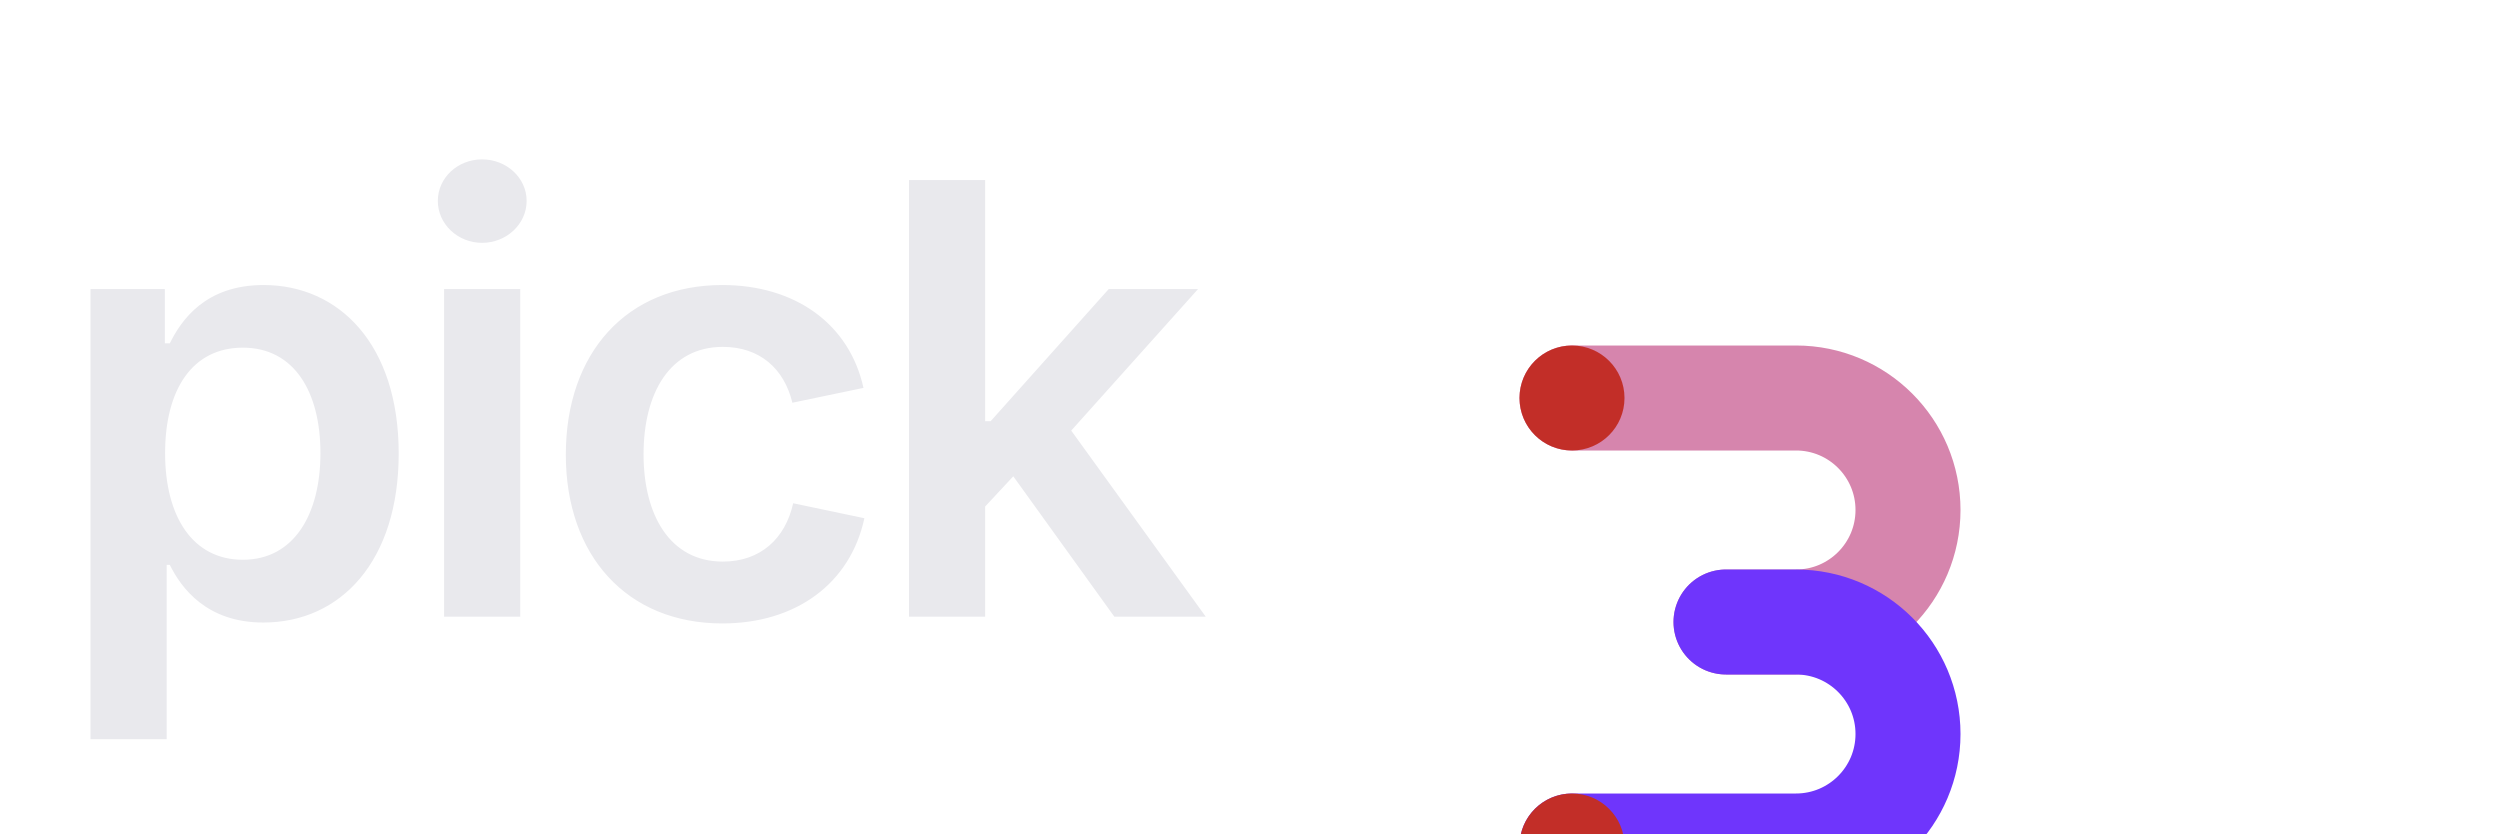
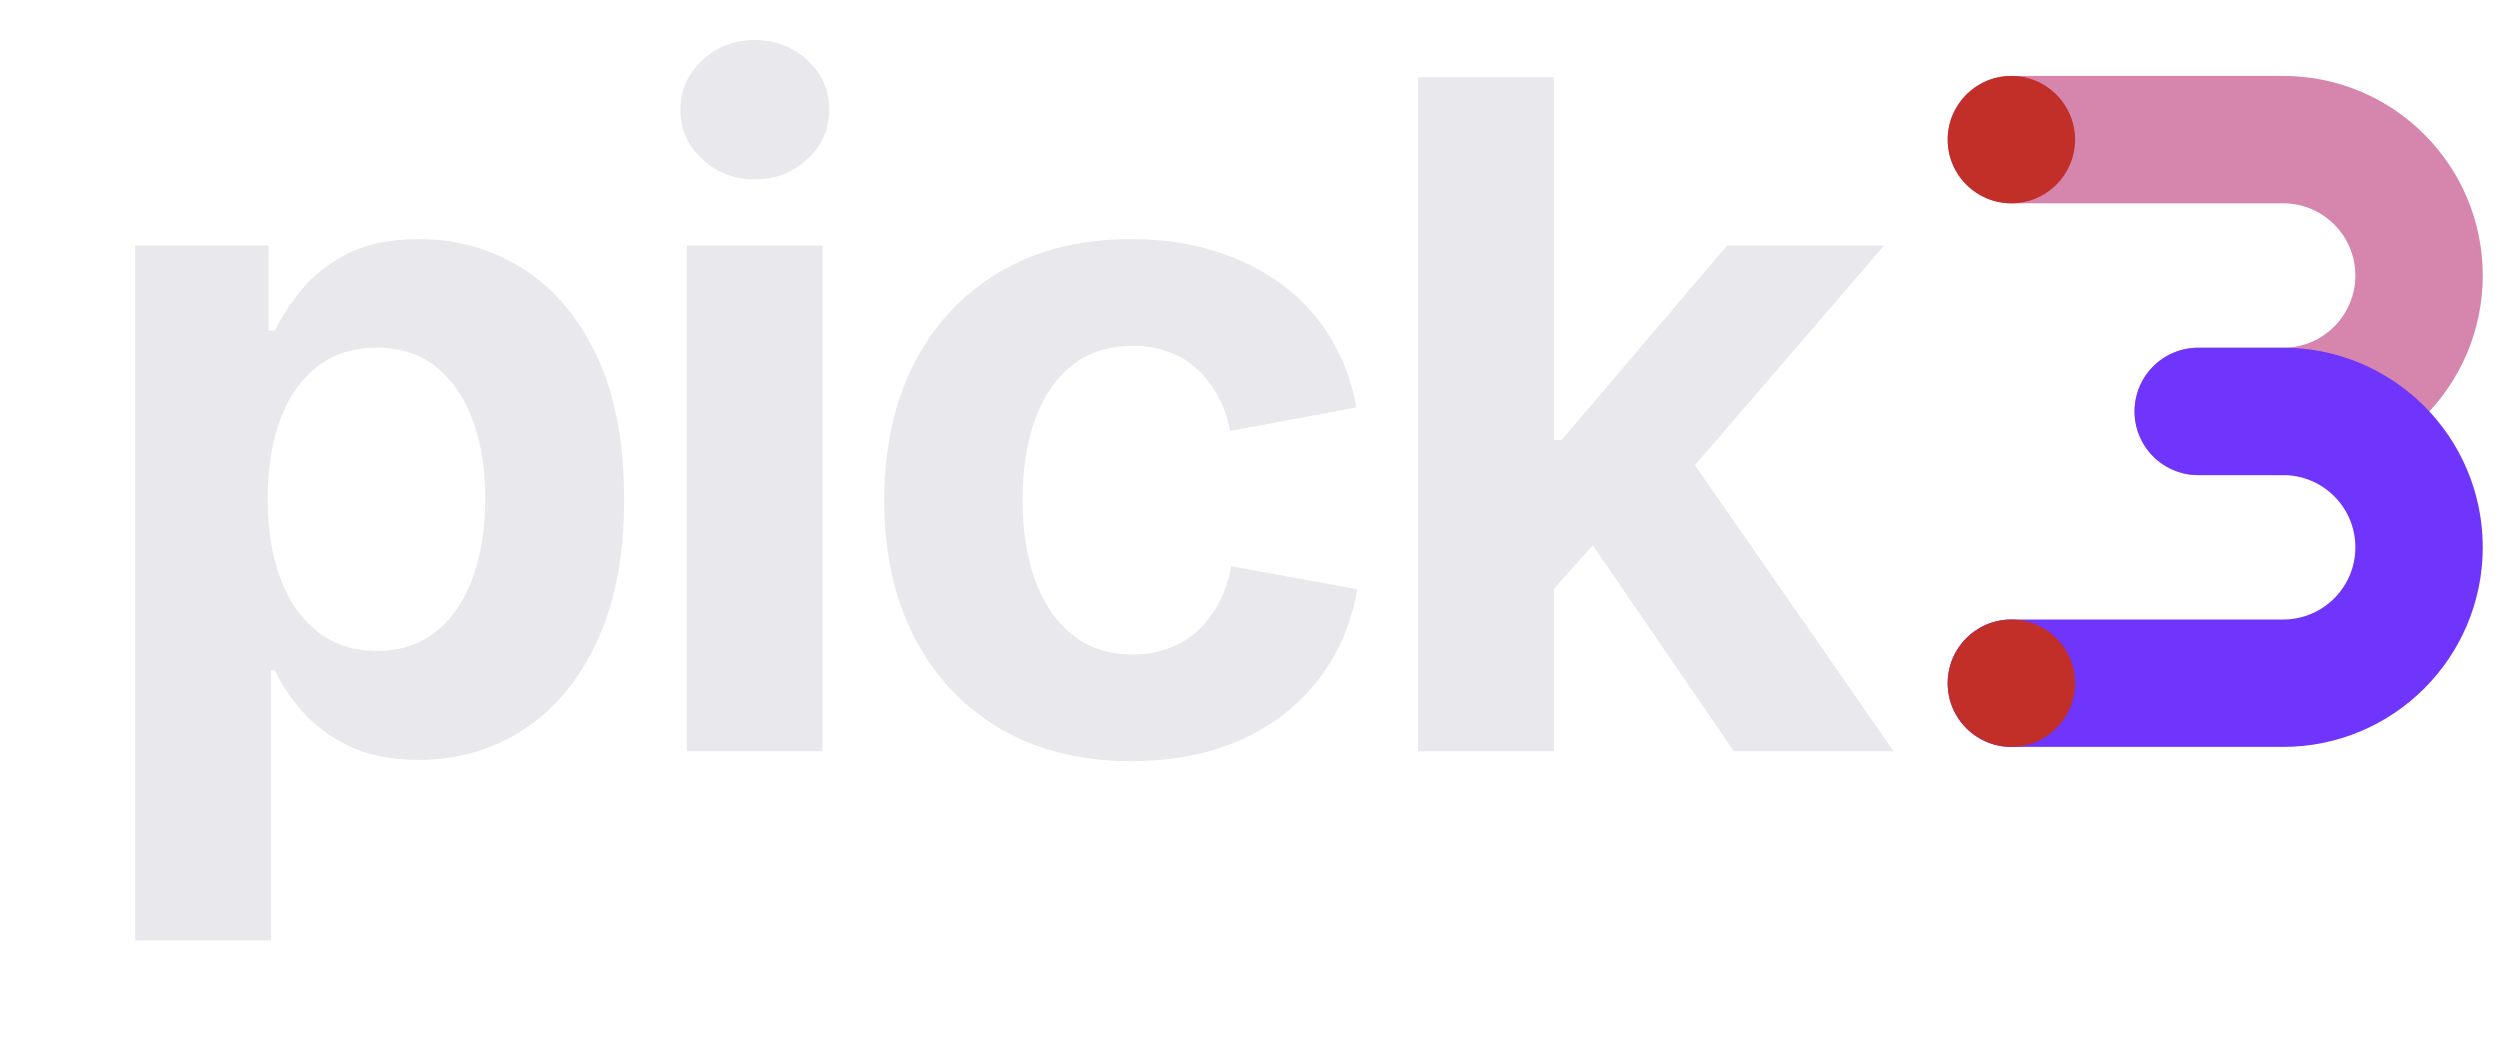
- <svg xmlns="http://www.w3.org/2000/svg" viewBox="0 0 300 100">
-   <text x="6" y="74" font-family="Inter, system-ui, sans-serif" font-weight="600" font-size="72" letter-spacing="-2.5" fill="#E9E9ED">pick</text>
-   <g transform="translate(150 15) scale(0.42)">
-     <path d="M92 78 H156 a32 32 0 0 1 0 64 H136" fill="none" stroke="#D685AD" stroke-width="30" stroke-linecap="round" />
-     <path d="M136 142 H156 a32 32 0 0 1 0 64 H92" fill="none" stroke="#6F35FC" stroke-width="30" stroke-linecap="round" />
-     <circle cx="92" cy="78" r="15" fill="#C22E28" />
-     <circle cx="92" cy="206" r="15" fill="#C22E28" />
+ <svg xmlns="http://www.w3.org/2000/svg" viewBox="0 0 194.27 81.75" role="img" aria-label="pick3">
+   <g transform="translate(6 58.38)">
+     <path d="M15.05 14.70L4.50 14.70L4.50-39.30L14.87-39.30L14.87-32.70L15.36-32.70Q16.10-34.24 17.46-35.89Q18.81-37.55 21.02-38.67Q23.24-39.80 26.58-39.80Q30.94-39.80 34.56-37.55Q38.18-35.30 40.34-30.80Q42.50-26.30 42.50-19.58Q42.50-13.04 40.39-8.53Q38.29-4.01 34.66-1.67Q31.04 0.67 26.51 0.67Q23.31 0.67 21.09-0.42Q18.88-1.51 17.49-3.11Q16.10-4.71 15.36-6.29L15.05-6.29L15.05 14.70M23.27-7.80Q26.02-7.80 27.90-9.32Q29.78-10.83 30.74-13.50Q31.71-16.17 31.71-19.62Q31.71-23.06 30.74-25.70Q29.78-28.34 27.91-29.85Q26.05-31.36 23.27-31.36Q20.57-31.36 18.67-29.90Q16.77-28.44 15.79-25.82Q14.80-23.20 14.80-19.62Q14.80-16.07 15.80-13.41Q16.80-10.76 18.70-9.28Q20.60-7.80 23.27-7.80 M57.91 0L47.37 0L47.37-39.30L57.91-39.30L57.91 0M52.64-44.44Q50.25-44.44 48.56-46.02Q46.87-47.60 46.87-49.85Q46.87-52.10 48.56-53.68Q50.25-55.27 52.64-55.27Q55.03-55.27 56.74-53.70Q58.44-52.14 58.44-49.85Q58.44-47.60 56.74-46.02Q55.03-44.44 52.64-44.44 M81.94 0.77Q76 0.77 71.69-1.78Q67.38-4.32 65.04-8.88Q62.71-13.43 62.71-19.48Q62.71-25.59 65.04-30.15Q67.38-34.70 71.69-37.25Q76-39.80 81.94-39.80Q85.42-39.80 88.37-38.88Q91.32-37.97 93.61-36.28Q95.89-34.59 97.37-32.17Q98.85-29.74 99.41-26.72L89.60-24.89Q89.28-26.44 88.62-27.65Q87.95-28.86 87-29.72Q86.05-30.59 84.80-31.04Q83.55-31.50 82.04-31.50Q79.23-31.50 77.31-29.99Q75.40-28.48 74.43-25.77Q73.46-23.06 73.46-19.51Q73.46-16.03 74.43-13.32Q75.40-10.62 77.31-9.07Q79.23-7.52 82.04-7.52Q83.55-7.52 84.82-8Q86.08-8.47 87.07-9.37Q88.05-10.27 88.72-11.53Q89.39-12.80 89.67-14.38L99.48-12.59Q98.92-9.46 97.44-7.01Q95.96-4.57 93.68-2.81Q91.39-1.05 88.42-0.14Q85.45 0.77 81.94 0.77 M120.94-19.58L113.76-11.50L113.76-24.19L115.35-24.19L128.21-39.30L140.41-39.30L123.43-19.58L120.94-19.58M114.75 0L104.20 0L104.20-52.38L114.75-52.38L114.75 0M141.15 0L128.74 0L116.93-17.23L123.99-24.71" fill="#E9E9ED" />
+     <g transform="translate(119.94 -73.27) scale(0.33)">
+       <path d="M92 78 H156 a32 32 0 0 1 0 64 H136" fill="none" stroke="#D685AD" stroke-width="30" stroke-linecap="round" />
+       <path d="M136 142 H156 a32 32 0 0 1 0 64 H92" fill="none" stroke="#6F35FC" stroke-width="30" stroke-linecap="round" />
+       <circle cx="92" cy="78" r="15" fill="#C22E28" />
+       <circle cx="92" cy="206" r="15" fill="#C22E28" />
+     </g>
  </g>
</svg>
